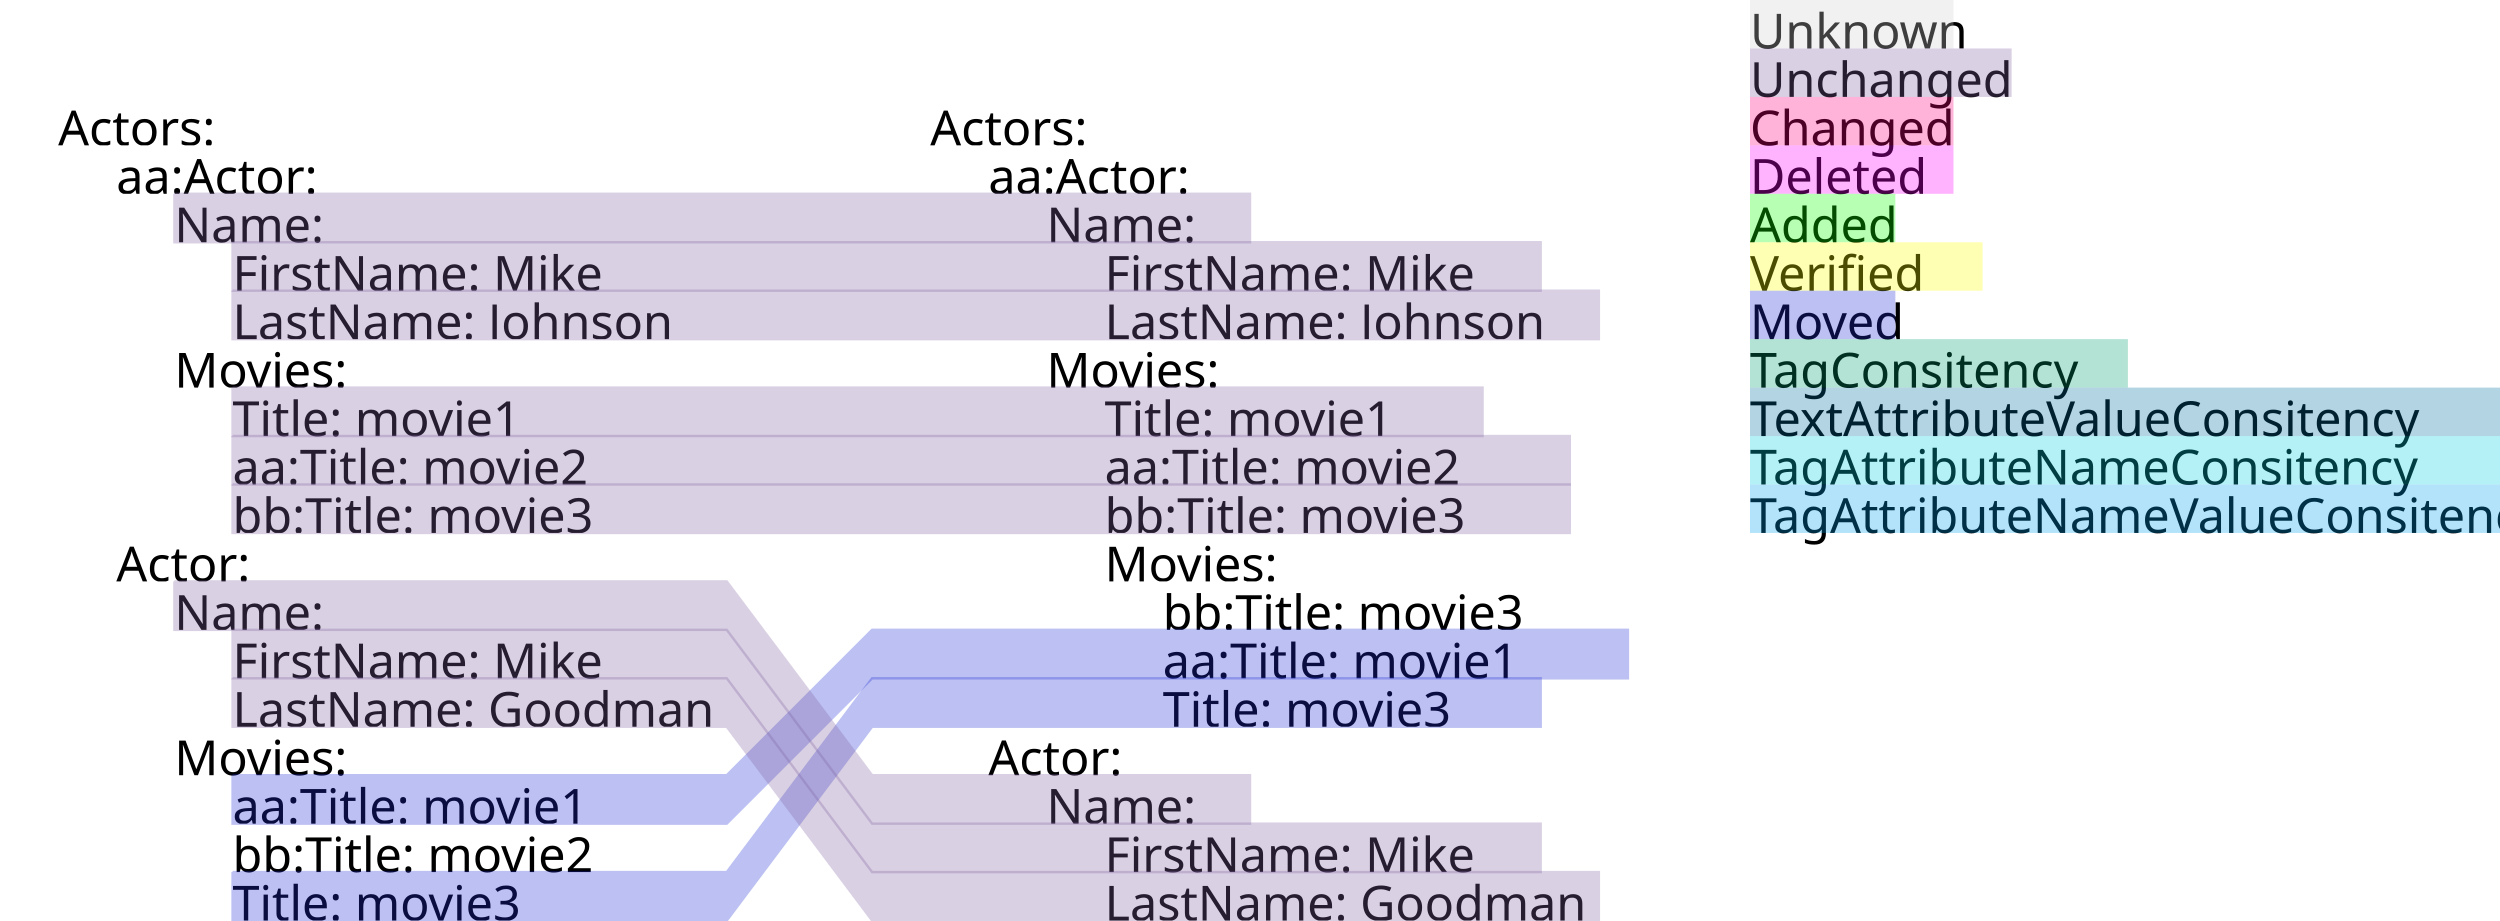
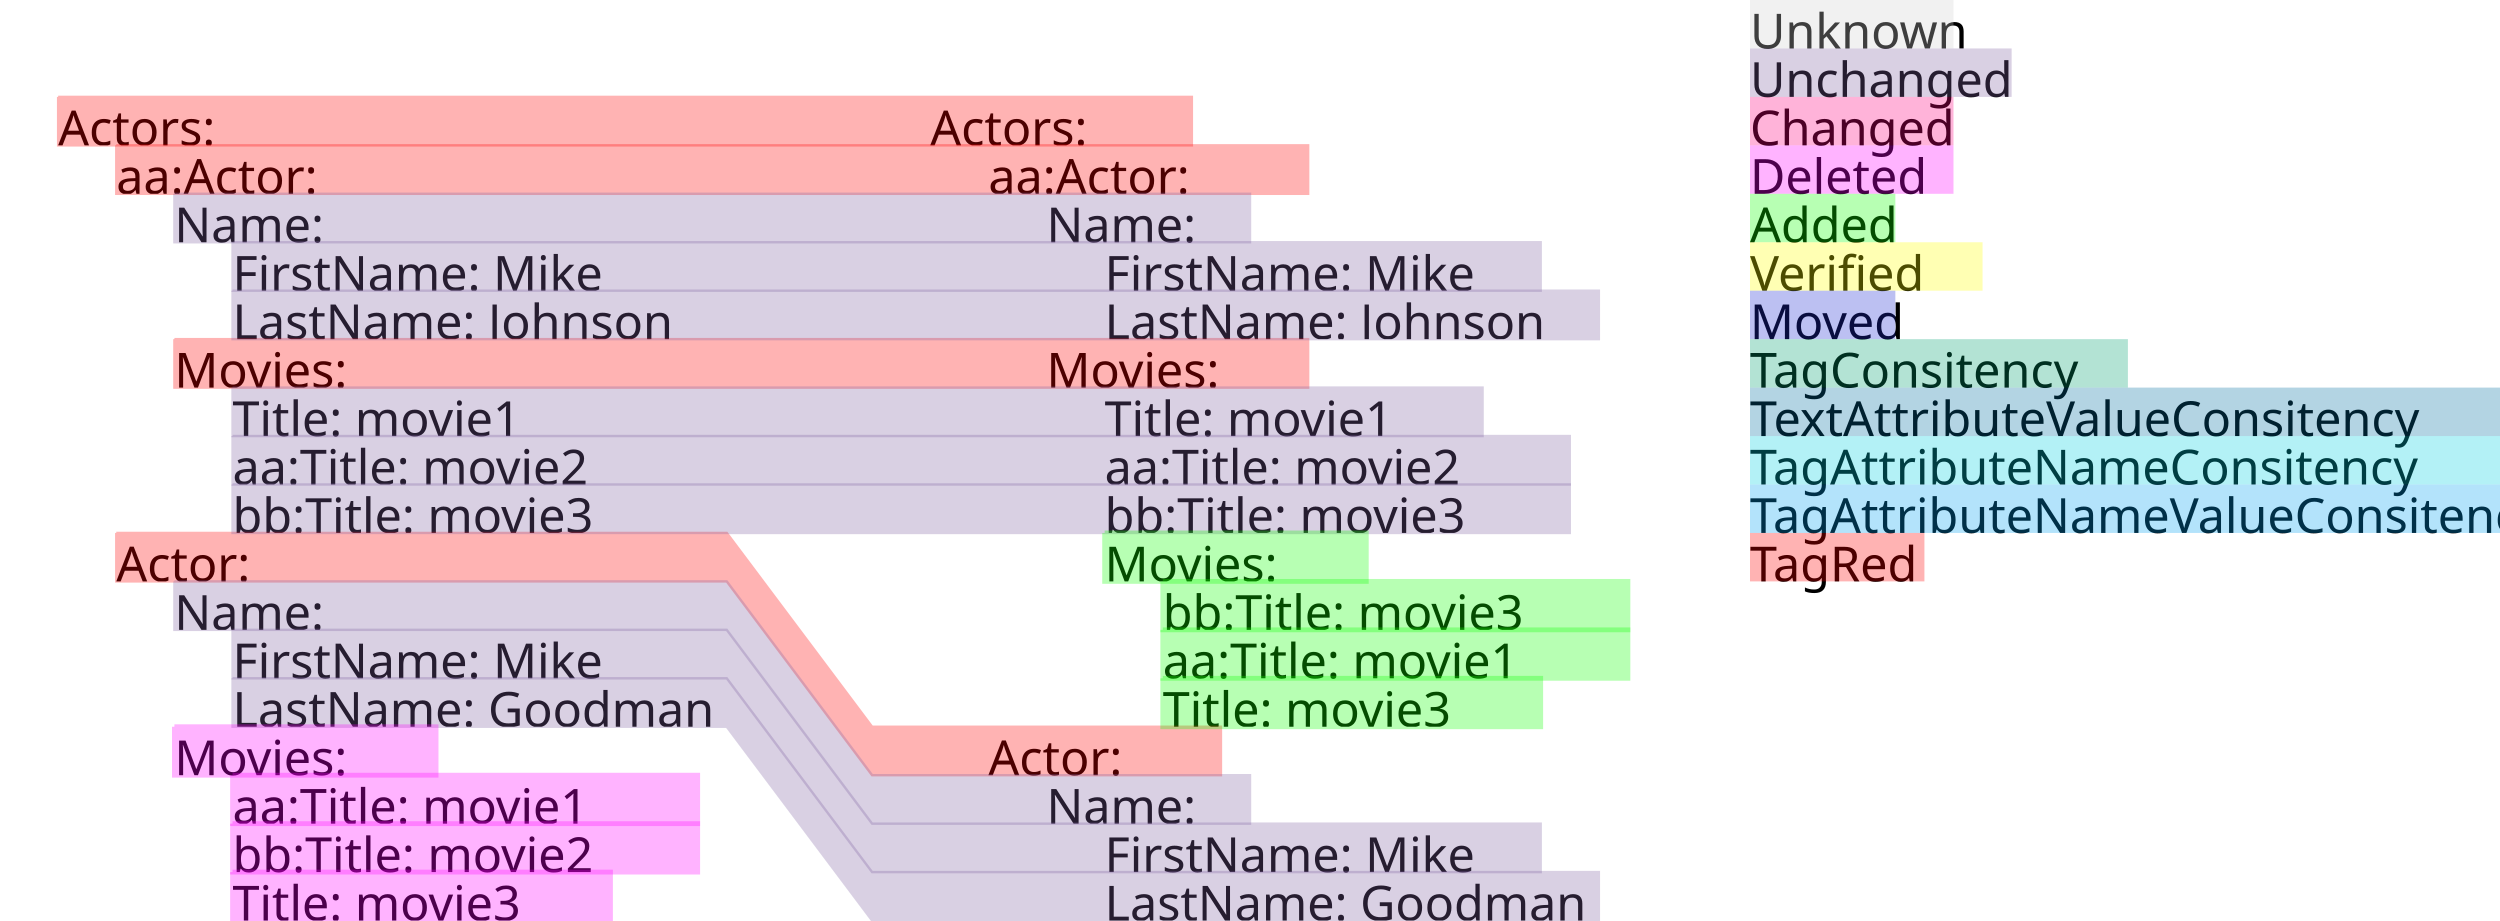
<svg xmlns="http://www.w3.org/2000/svg" baseProfile="full" height="190.0" version="1.1" viewBox="0,0,516.0,190.0" width="516.0">
  <defs />
  <svg baseProfile="full" height="100%" version="1.1" width="100%" x="0" y="0">
    <defs />
    <svg height="10.0" viewBox="0,0,54.0,10.0" width="54.0" x="12.0" y="20.0">
      <defs />
      <text font-family="Lucida Console" font-size="10" x="0" y="0">
        <tspan fill="black" x="0" y="10.0">Actors:  
</tspan>
      </text>
    </svg>
    <svg height="10.0" viewBox="0,0,66.0,10.0" width="66.0" x="24.0" y="30.0">
      <defs />
      <text font-family="Lucida Console" font-size="10" x="0" y="0">
        <tspan fill="black" x="0" y="10.0">aa:Actor:  
</tspan>
      </text>
    </svg>
    <svg height="10.0" viewBox="0,0,42.0,10.0" width="42.0" x="36.0" y="40.0">
      <defs />
      <text font-family="Lucida Console" font-size="10" x="0" y="0">
        <tspan fill="black" x="0" y="10.0">Name:  
</tspan>
      </text>
    </svg>
    <svg height="10.0" viewBox="0,0,90.0,10.0" width="90.0" x="48.0" y="50.0">
      <defs />
      <text font-family="Lucida Console" font-size="10" x="0" y="0">
        <tspan fill="black" x="0" y="10.0">FirstName: Mike</tspan>
      </text>
    </svg>
    <svg height="10.0" viewBox="0,0,102.0,10.0" width="102.0" x="48.0" y="60.0">
      <defs />
      <text font-family="Lucida Console" font-size="10" x="0" y="0">
        <tspan fill="black" x="0" y="10.0">LastName: Johnson</tspan>
      </text>
    </svg>
    <svg height="10.0" viewBox="0,0,54.0,10.0" width="54.0" x="36.0" y="70.0">
      <defs />
      <text font-family="Lucida Console" font-size="10" x="0" y="0">
        <tspan fill="black" x="0" y="10.0">Movies:  
</tspan>
      </text>
    </svg>
    <svg height="10.0" viewBox="0,0,78.0,10.0" width="78.0" x="48.0" y="80.0">
      <defs />
      <text font-family="Lucida Console" font-size="10" x="0" y="0">
        <tspan fill="black" x="0" y="10.0">Title: 
movie1
</tspan>
      </text>
    </svg>
    <svg height="10.0" viewBox="0,0,96.0,10.0" width="96.0" x="48.0" y="90.0">
      <defs />
      <text font-family="Lucida Console" font-size="10" x="0" y="0">
        <tspan fill="black" x="0" y="10.0">aa:Title: movie2</tspan>
      </text>
    </svg>
    <svg height="10.0" viewBox="0,0,96.0,10.0" width="96.0" x="48.0" y="100.0">
      <defs />
      <text font-family="Lucida Console" font-size="10" x="0" y="0">
        <tspan fill="black" x="0" y="10.0">bb:Title: movie3</tspan>
      </text>
    </svg>
    <svg height="10.0" viewBox="0,0,48.0,10.0" width="48.0" x="24.0" y="110.0">
      <defs />
      <text font-family="Lucida Console" font-size="10" x="0" y="0">
        <tspan fill="black" x="0" y="10.0">Actor:  
</tspan>
      </text>
    </svg>
    <svg height="10.0" viewBox="0,0,42.0,10.0" width="42.0" x="36.0" y="120.0">
      <defs />
      <text font-family="Lucida Console" font-size="10" x="0" y="0">
        <tspan fill="black" x="0" y="10.0">Name:  
</tspan>
      </text>
    </svg>
    <svg height="10.0" viewBox="0,0,90.0,10.0" width="90.0" x="48.0" y="130.0">
      <defs />
      <text font-family="Lucida Console" font-size="10" x="0" y="0">
        <tspan fill="black" x="0" y="10.0">FirstName: 
Mike
</tspan>
      </text>
    </svg>
    <svg height="10.0" viewBox="0,0,102.0,10.0" width="102.0" x="48.0" y="140.0">
      <defs />
      <text font-family="Lucida Console" font-size="10" x="0" y="0">
        <tspan fill="black" x="0" y="10.0">LastName: Goodman</tspan>
      </text>
    </svg>
    <svg height="10.0" viewBox="0,0,54.0,10.0" width="54.0" x="36.0" y="150.0">
      <defs />
      <text font-family="Lucida Console" font-size="10" x="0" y="0">
        <tspan fill="black" x="0" y="10.0">Movies:  
</tspan>
      </text>
    </svg>
    <svg height="10.0" viewBox="0,0,96.0,10.0" width="96.0" x="48.0" y="160.0">
      <defs />
      <text font-family="Lucida Console" font-size="10" x="0" y="0">
        <tspan fill="black" x="0" y="10.0">aa:Title: movie1</tspan>
      </text>
    </svg>
    <svg height="10.0" viewBox="0,0,96.0,10.0" width="96.0" x="48.0" y="170.0">
      <defs />
      <text font-family="Lucida Console" font-size="10" x="0" y="0">
        <tspan fill="black" x="0" y="10.0">bb:Title: movie2</tspan>
      </text>
    </svg>
    <svg height="10.0" viewBox="0,0,78.0,10.0" width="78.0" x="48.0" y="180.0">
      <defs />
      <text font-family="Lucida Console" font-size="10" x="0" y="0">
        <tspan fill="black" x="0" y="10.0">Title: movie3</tspan>
      </text>
    </svg>
  </svg>
  <svg baseProfile="full" height="100%" version="1.1" width="100%" x="180.0" y="0">
    <defs />
    <svg height="10.0" viewBox="0,0,54.0,10.0" width="54.0" x="12.0" y="20.0">
      <defs />
      <text font-family="Lucida Console" font-size="10" x="0" y="0">
        <tspan fill="black" x="0" y="10.0">Actors:  
</tspan>
      </text>
    </svg>
    <svg height="10.0" viewBox="0,0,66.0,10.0" width="66.0" x="24.0" y="30.0">
      <defs />
      <text font-family="Lucida Console" font-size="10" x="0" y="0">
        <tspan fill="black" x="0" y="10.0">aa:Actor:  
</tspan>
      </text>
    </svg>
    <svg height="10.0" viewBox="0,0,42.0,10.0" width="42.0" x="36.0" y="40.0">
      <defs />
      <text font-family="Lucida Console" font-size="10" x="0" y="0">
        <tspan fill="black" x="0" y="10.0">Name:  
</tspan>
      </text>
    </svg>
    <svg height="10.0" viewBox="0,0,90.0,10.0" width="90.0" x="48.0" y="50.0">
      <defs />
      <text font-family="Lucida Console" font-size="10" x="0" y="0">
        <tspan fill="black" x="0" y="10.0">FirstName: Mike</tspan>
      </text>
    </svg>
    <svg height="10.0" viewBox="0,0,102.0,10.0" width="102.0" x="48.0" y="60.0">
      <defs />
      <text font-family="Lucida Console" font-size="10" x="0" y="0">
        <tspan fill="black" x="0" y="10.0">LastName: Johnson</tspan>
      </text>
    </svg>
    <svg height="10.0" viewBox="0,0,54.0,10.0" width="54.0" x="36.0" y="70.0">
      <defs />
      <text font-family="Lucida Console" font-size="10" x="0" y="0">
        <tspan fill="black" x="0" y="10.0">Movies:  
</tspan>
      </text>
    </svg>
    <svg height="10.0" viewBox="0,0,78.0,10.0" width="78.0" x="48.0" y="80.0">
      <defs />
      <text font-family="Lucida Console" font-size="10" x="0" y="0">
        <tspan fill="black" x="0" y="10.0">Title: 
movie1
</tspan>
      </text>
    </svg>
    <svg height="10.0" viewBox="0,0,96.0,10.0" width="96.0" x="48.0" y="90.0">
      <defs />
      <text font-family="Lucida Console" font-size="10" x="0" y="0">
        <tspan fill="black" x="0" y="10.0">aa:Title: movie2</tspan>
      </text>
    </svg>
    <svg height="10.0" viewBox="0,0,96.0,10.0" width="96.0" x="48.0" y="100.0">
      <defs />
      <text font-family="Lucida Console" font-size="10" x="0" y="0">
        <tspan fill="black" x="0" y="10.0">bb:Title: movie3</tspan>
      </text>
    </svg>
    <svg height="10.0" viewBox="0,0,54.0,10.0" width="54.0" x="48.0" y="110.0">
      <defs />
      <text font-family="Lucida Console" font-size="10" x="0" y="0">
        <tspan fill="black" x="0" y="10.0">Movies:  
</tspan>
      </text>
    </svg>
    <svg height="10.0" viewBox="0,0,96.0,10.0" width="96.0" x="60.0" y="120.0">
      <defs />
      <text font-family="Lucida Console" font-size="10" x="0" y="0">
        <tspan fill="black" x="0" y="10.0">bb:Title: movie3</tspan>
      </text>
    </svg>
    <svg height="10.0" viewBox="0,0,96.0,10.0" width="96.0" x="60.0" y="130.0">
      <defs />
      <text font-family="Lucida Console" font-size="10" x="0" y="0">
        <tspan fill="black" x="0" y="10.0">aa:Title: movie1</tspan>
      </text>
    </svg>
    <svg height="10.0" viewBox="0,0,78.0,10.0" width="78.0" x="60.0" y="140.0">
      <defs />
      <text font-family="Lucida Console" font-size="10" x="0" y="0">
        <tspan fill="black" x="0" y="10.0">Title: movie3</tspan>
      </text>
    </svg>
    <svg height="10.0" viewBox="0,0,48.0,10.0" width="48.0" x="24.0" y="150.0">
      <defs />
      <text font-family="Lucida Console" font-size="10" x="0" y="0">
        <tspan fill="black" x="0" y="10.0">Actor:  
</tspan>
      </text>
    </svg>
    <svg height="10.0" viewBox="0,0,42.0,10.0" width="42.0" x="36.0" y="160.0">
      <defs />
      <text font-family="Lucida Console" font-size="10" x="0" y="0">
        <tspan fill="black" x="0" y="10.0">Name:  
</tspan>
      </text>
    </svg>
    <svg height="10.0" viewBox="0,0,90.0,10.0" width="90.0" x="48.0" y="170.0">
      <defs />
      <text font-family="Lucida Console" font-size="10" x="0" y="0">
        <tspan fill="black" x="0" y="10.0">FirstName: 
Mike
</tspan>
      </text>
    </svg>
    <svg height="10.0" viewBox="0,0,102.0,10.0" width="102.0" x="48.0" y="180.0">
      <defs />
      <text font-family="Lucida Console" font-size="10" x="0" y="0">
        <tspan fill="black" x="0" y="10.0">LastName: Goodman</tspan>
      </text>
    </svg>
  </svg>
  <svg baseProfile="full" height="100%" version="1.1" width="100%" x="337.2" y="0">
    <defs />
    <text fill="rgb(0,0,0)" font-family="Lucida Console" font-size="10" x="24.0" y="10.0">Unknown</text>
    <rect fill="rgb(208,208,208)" height="10.0" opacity="0.3" width="42.0" x="24.0" y="0.0" />
    <text fill="rgb(0,0,0)" font-family="Lucida Console" font-size="10" x="24.0" y="20.0">Unchanged</text>
    <rect fill="rgb(126,98,161)" height="10.0" opacity="0.3" width="54.0" x="24.0" y="10.0" />
    <text fill="rgb(0,0,0)" font-family="Lucida Console" font-size="10" x="24.0" y="30.0">Changed</text>
    <rect fill="rgb(255,0,128)" height="10.0" opacity="0.3" width="42.0" x="24.0" y="20.0" />
    <text fill="rgb(0,0,0)" font-family="Lucida Console" font-size="10" x="24.0" y="40.0">Deleted</text>
    <rect fill="rgb(255,0,255)" height="10.0" opacity="0.3" width="42.0" x="24.0" y="30.0" />
    <text fill="rgb(0,0,0)" font-family="Lucida Console" font-size="10" x="24.0" y="50.0">Added</text>
    <rect fill="rgb(15,255,0)" height="10.0" opacity="0.3" width="30.0" x="24.0" y="40.0" />
    <text fill="rgb(0,0,0)" font-family="Lucida Console" font-size="10" x="24.0" y="60.0">Verified</text>
    <rect fill="rgb(255,255,0)" height="10.0" opacity="0.3" width="48.0" x="24.0" y="50.0" />
    <text fill="rgb(0,0,0)" font-family="Lucida Console" font-size="10" x="24.0" y="70.0">Moved</text>
    <rect fill="rgb(30,45,210)" height="10.0" opacity="0.3" width="30.0" x="24.0" y="60.0" />
    <text fill="rgb(0,0,0)" font-family="Lucida Console" font-size="10" x="24.0" y="80.0">TagConsitency</text>
    <rect fill="rgb(0,160,112)" height="10.0" opacity="0.3" width="78.0" x="24.0" y="70.0" />
    <text fill="rgb(0,0,0)" font-family="Lucida Console" font-size="10" x="24.0" y="90.0">TextAttributeValueConsitency</text>
    <rect fill="rgb(0,112,160)" height="10.0" opacity="0.3" width="168.0" x="24.0" y="80.0" />
    <text fill="rgb(0,0,0)" font-family="Lucida Console" font-size="10" x="24.0" y="100.0">TagAttributeNameConsitency</text>
    <rect fill="rgb(0,208,224)" height="10.0" opacity="0.3" width="156.0" x="24.0" y="90.0" />
    <text fill="rgb(0,0,0)" font-family="Lucida Console" font-size="10" x="24.0" y="110.0">TagAttributeNameValueConsitency</text>
    <rect fill="rgb(0,160,240)" height="10.0" opacity="0.3" width="186.0" x="24.0" y="100.0" />
+     <text fill="rgb(0,0,0)" font-family="Lucida Console" font-size="10" x="24.0" y="120.0">TagRed</text>
+     <rect fill="rgb(255,0,0)" height="10.0" opacity="0.3" width="36.0" x="24.0" y="110.0" />
  </svg>
-   <polyline fill="rgb(30,45,210)" opacity="0.3" points="48.0,180.0 150.0,180.0 180.0,140.0 318.0,140.0 318.0,150.0 180.0,150.0 150.0,190.0 48.0,190.0 48.0,180.0" stroke="rgb(30,45,210)" stroke-width="0.5" />
-   <polyline fill="rgb(30,45,210)" opacity="0.3" points="48.0,160.0 150.0,160.0 180.0,130.0 336.0,130.0 336.0,140.0 180.0,140.0 150.0,170.0 48.0,170.0 48.0,160.0" stroke="rgb(30,45,210)" stroke-width="0.5" />
+   <polyline fill="rgb(255,0,0)" opacity="0.3" points="12.0,20.0 150.0,20.0 180.0,20.0 246.0,20.0 246.0,30.0 180.0,30.0 150.0,30.0 12.0,30.0 12.0,20.0" stroke="rgb(255,0,0)" stroke-width="0.5" />
+   <polyline fill="rgb(255,0,0)" opacity="0.3" points="24.0,110.0 150.0,110.0 180.0,150.0 252.0,150.0 252.0,160.0 180.0,160.0 150.0,120.0 24.0,120.0 24.0,110.0" stroke="rgb(255,0,0)" stroke-width="0.5" />
+   <polyline fill="rgb(255,0,0)" opacity="0.3" points="24.0,30.0 150.0,30.0 180.0,30.0 270.0,30.0 270.0,40.0 180.0,40.0 150.0,40.0 24.0,40.0 24.0,30.0" stroke="rgb(255,0,0)" stroke-width="0.5" />
+   <polyline fill="rgb(255,0,0)" opacity="0.3" points="36.0,70.0 150.0,70.0 180.0,70.0 270.0,70.0 270.0,80.0 180.0,80.0 150.0,80.0 36.0,80.0 36.0,70.0" stroke="rgb(255,0,0)" stroke-width="0.5" />
  <polyline fill="rgb(126,98,161)" opacity="0.3" points="36.0,120.0 150.0,120.0 180.0,160.0 258.0,160.0 258.0,170.0 180.0,170.0 150.0,130.0 36.0,130.0 36.0,120.0" stroke="rgb(126,98,161)" stroke-width="0.5" />
  <polyline fill="rgb(126,98,161)" opacity="0.3" points="36.0,40.0 150.0,40.0 180.0,40.0 258.0,40.0 258.0,50.0 180.0,50.0 150.0,50.0 36.0,50.0 36.0,40.0" stroke="rgb(126,98,161)" stroke-width="0.5" />
  <polyline fill="rgb(126,98,161)" opacity="0.3" points="48.0,130.0 150.0,130.0 180.0,170.0 318.0,170.0 318.0,180.0 180.0,180.0 150.0,140.0 48.0,140.0 48.0,130.0" stroke="rgb(126,98,161)" stroke-width="0.5" />
  <polyline fill="rgb(126,98,161)" opacity="0.3" points="48.0,140.0 150.0,140.0 180.0,180.0 330.0,180.0 330.0,190.0 180.0,190.0 150.0,150.0 48.0,150.0 48.0,140.0" stroke="rgb(126,98,161)" stroke-width="0.5" />
  <polyline fill="rgb(126,98,161)" opacity="0.3" points="48.0,80.0 150.0,80.0 180.0,80.0 306.0,80.0 306.0,90.0 180.0,90.0 150.0,90.0 48.0,90.0 48.0,80.0" stroke="rgb(126,98,161)" stroke-width="0.5" />
  <polyline fill="rgb(126,98,161)" opacity="0.3" points="48.0,90.0 150.0,90.0 180.0,90.0 324.0,90.0 324.0,100.0 180.0,100.0 150.0,100.0 48.0,100.0 48.0,90.0" stroke="rgb(126,98,161)" stroke-width="0.5" />
  <polyline fill="rgb(126,98,161)" opacity="0.3" points="48.0,100.0 150.0,100.0 180.0,100.0 324.0,100.0 324.0,110.0 180.0,110.0 150.0,110.0 48.0,110.0 48.0,100.0" stroke="rgb(126,98,161)" stroke-width="0.5" />
  <polyline fill="rgb(126,98,161)" opacity="0.3" points="48.0,50.0 150.0,50.0 180.0,50.0 318.0,50.0 318.0,60.0 180.0,60.0 150.0,60.0 48.0,60.0 48.0,50.0" stroke="rgb(126,98,161)" stroke-width="0.5" />
  <polyline fill="rgb(126,98,161)" opacity="0.3" points="48.0,60.0 150.0,60.0 180.0,60.0 330.0,60.0 330.0,70.0 180.0,70.0 150.0,70.0 48.0,70.0 48.0,60.0" stroke="rgb(126,98,161)" stroke-width="0.5" />
+   <polyline fill="rgb(15,255,0)" opacity="0.3" points="228.0,110.0 282.0,110.0 282.0,120.0 228.0,120.0 228.0,110.0" stroke="rgb(15,255,0)" stroke-width="1" />
+   <polyline fill="rgb(15,255,0)" opacity="0.3" points="240.0,140.0 318.0,140.0 318.0,150.0 240.0,150.0 240.0,140.0" stroke="rgb(15,255,0)" stroke-width="1" />
+   <polyline fill="rgb(15,255,0)" opacity="0.3" points="240.0,130.0 336.0,130.0 336.0,140.0 240.0,140.0 240.0,130.0" stroke="rgb(15,255,0)" stroke-width="1" />
+   <polyline fill="rgb(15,255,0)" opacity="0.3" points="240.0,120.0 336.0,120.0 336.0,130.0 240.0,130.0 240.0,120.0" stroke="rgb(15,255,0)" stroke-width="1" />
+   <polyline fill="rgb(255,0,255)" opacity="0.3" points="36.0,150.0 90.0,150.0 90.0,160.0 36.0,160.0 36.0,150.0" stroke="rgb(255,0,255)" stroke-width="1" />
+   <polyline fill="rgb(255,0,255)" opacity="0.3" points="48.0,180.0 126.0,180.0 126.0,190.0 48.0,190.0 48.0,180.0" stroke="rgb(255,0,255)" stroke-width="1" />
+   <polyline fill="rgb(255,0,255)" opacity="0.3" points="48.0,160.0 144.0,160.0 144.0,170.0 48.0,170.0 48.0,160.0" stroke="rgb(255,0,255)" stroke-width="1" />
+   <polyline fill="rgb(255,0,255)" opacity="0.3" points="48.0,170.0 144.0,170.0 144.0,180.0 48.0,180.0 48.0,170.0" stroke="rgb(255,0,255)" stroke-width="1" />
</svg>
